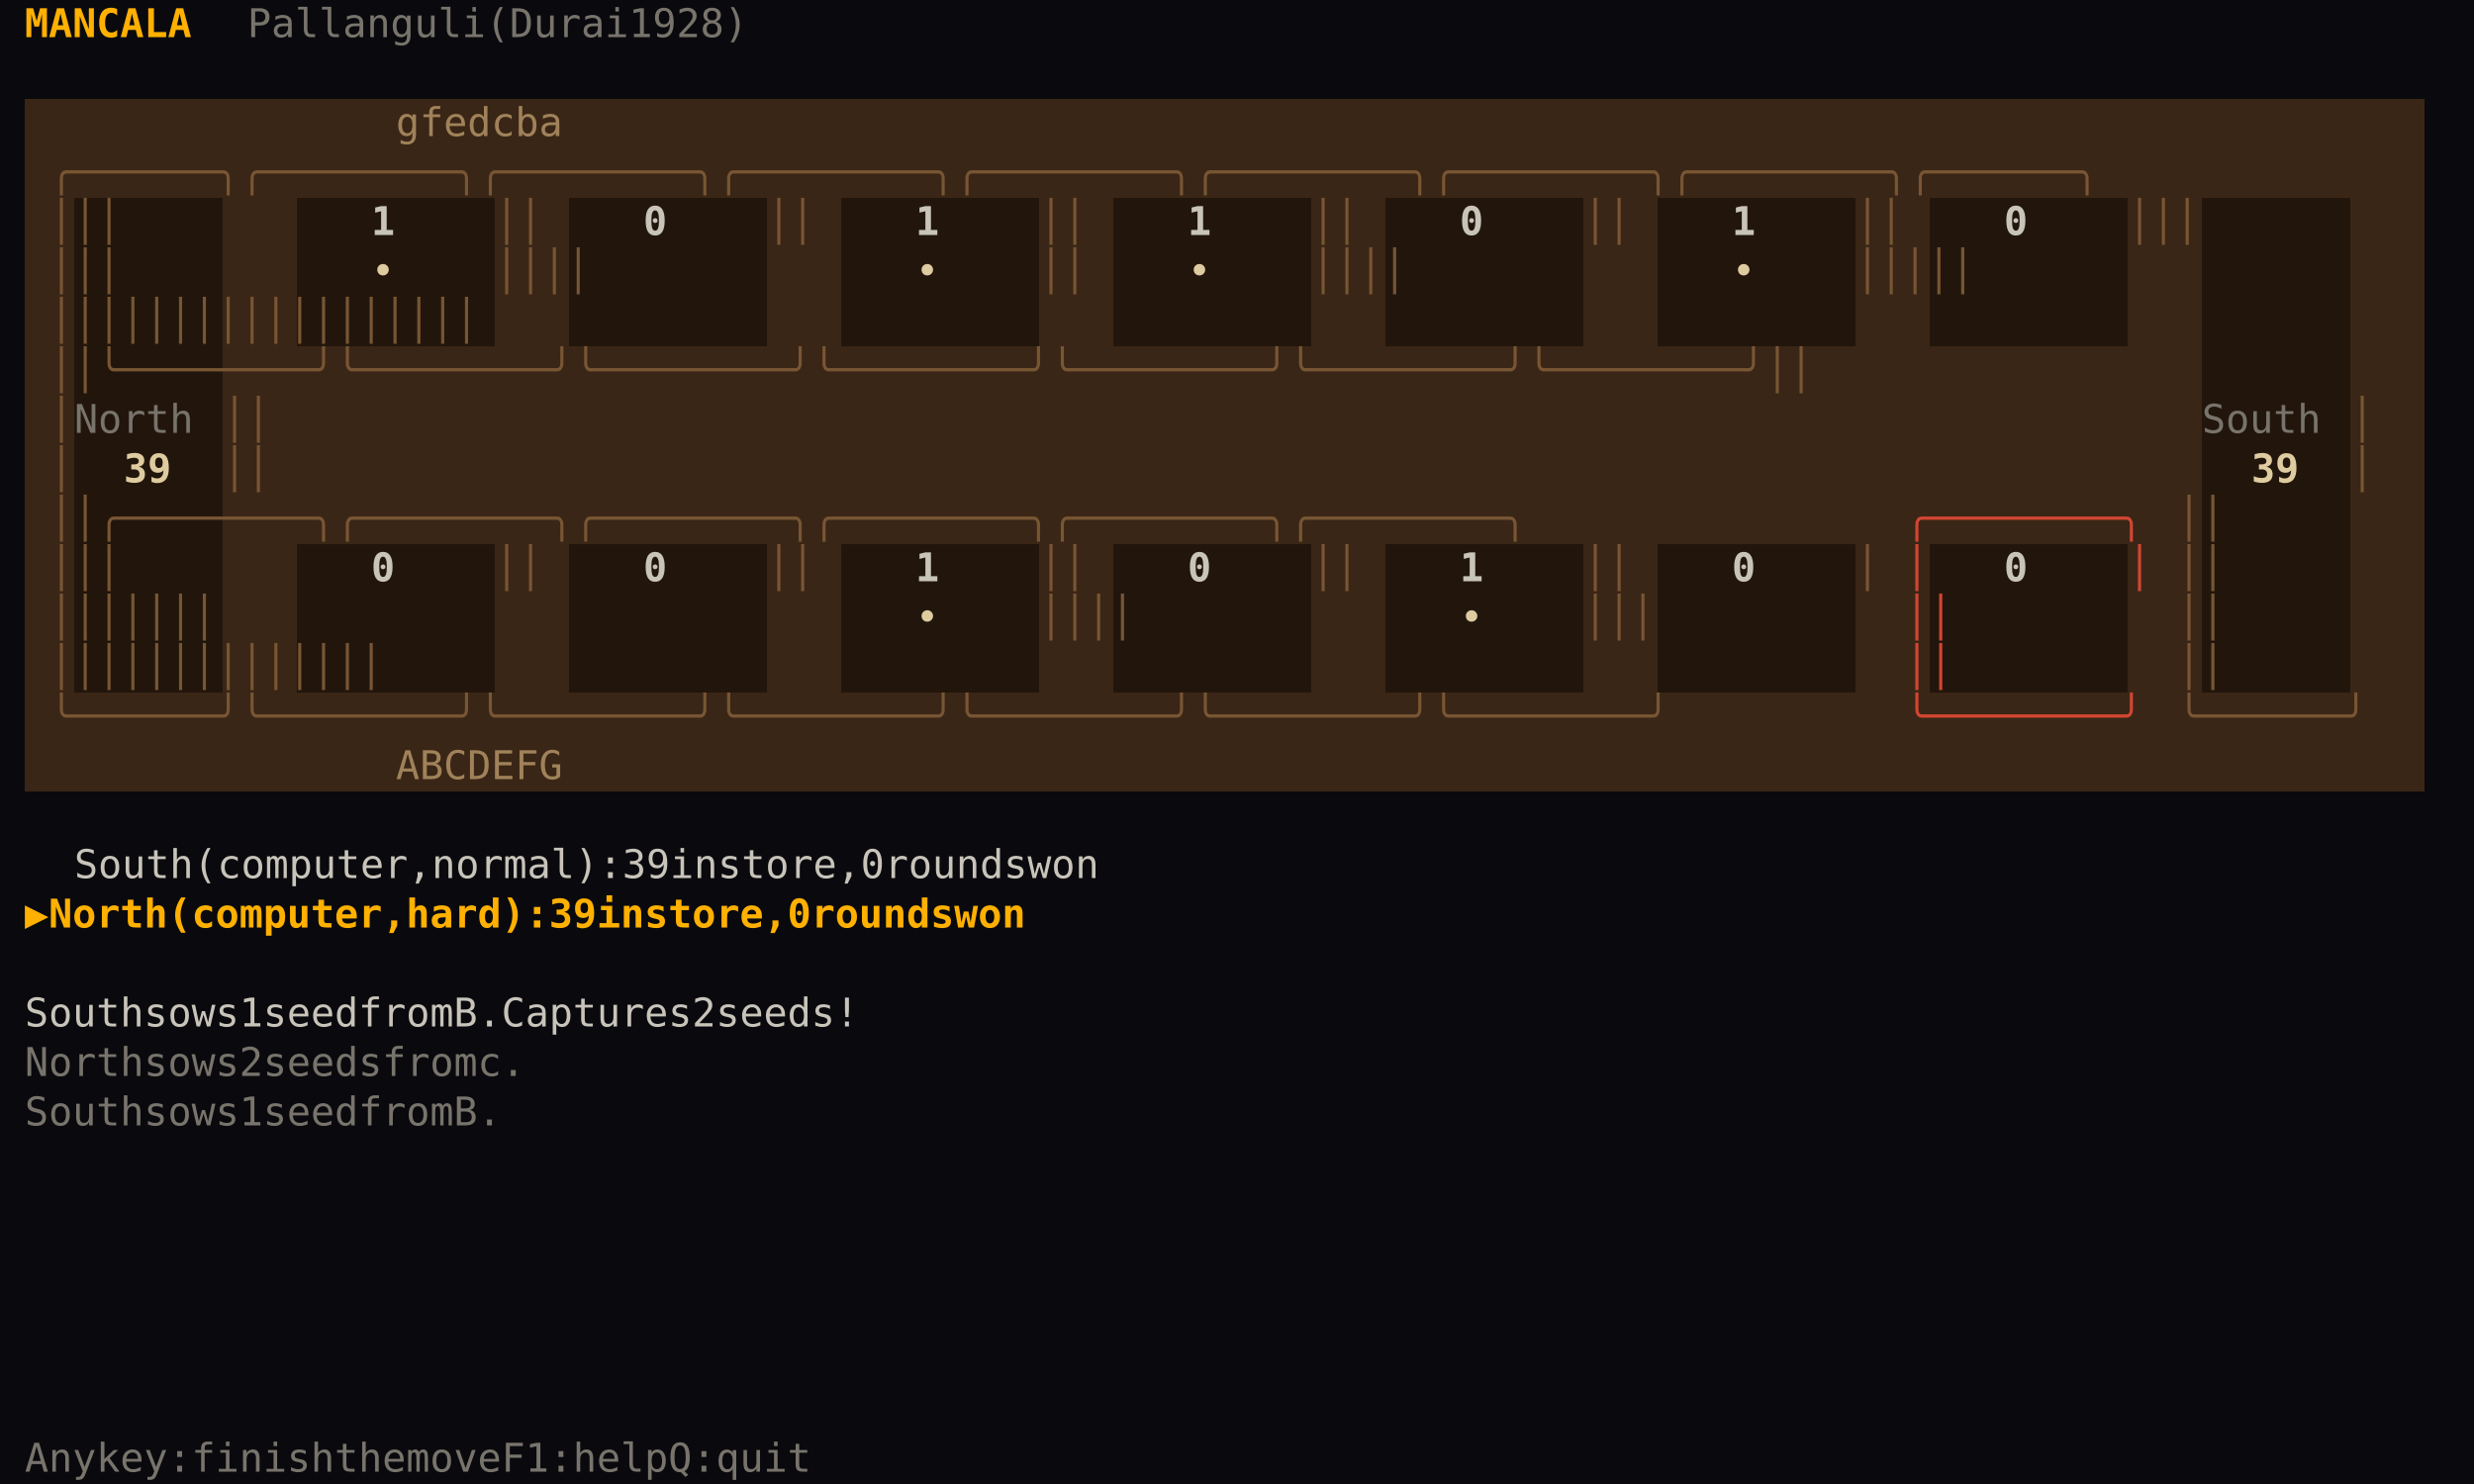
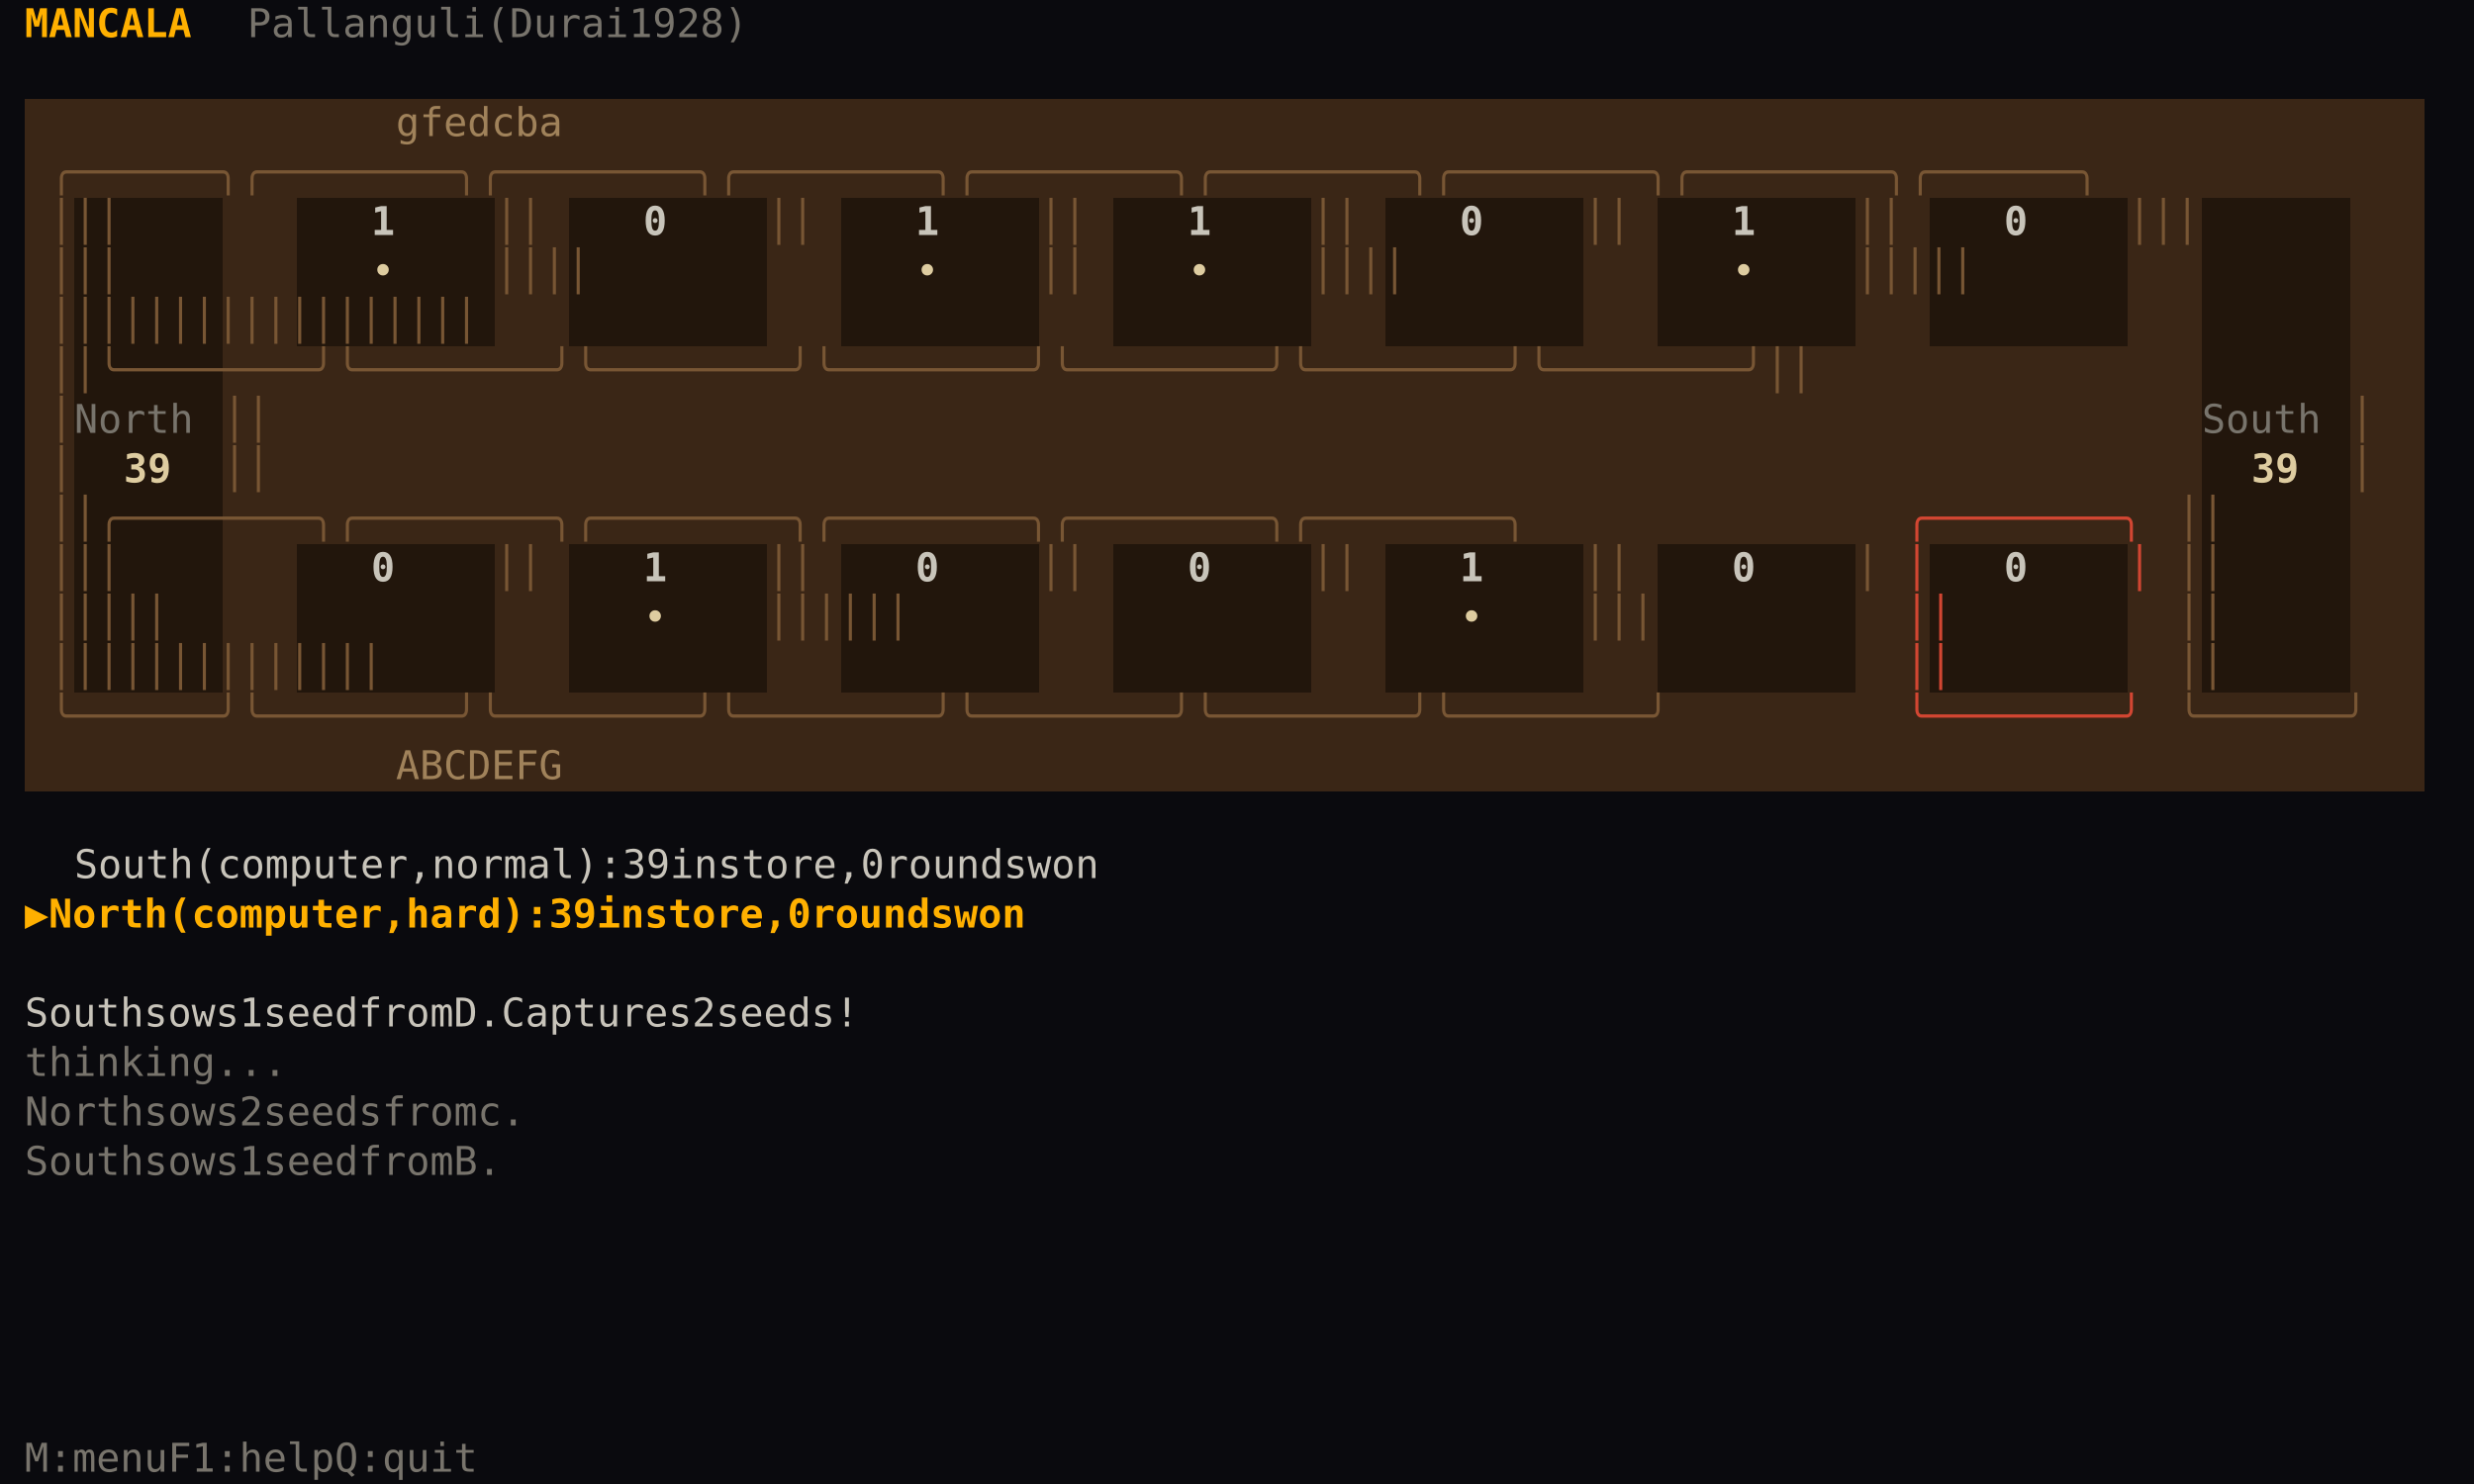
<svg xmlns="http://www.w3.org/2000/svg" viewBox="0 0 1000 600" width="1000" height="600" shape-rendering="crispEdges">
  <rect width="1000" height="600" fill="#101014" />
  <rect x="0" y="0" width="1000" height="20.5" fill="#0a0a0e" />
  <rect x="0" y="20" width="1000" height="20.5" fill="#0a0a0e" />
  <rect x="0" y="40" width="10" height="20.5" fill="#0a0a0e" />
  <rect x="10" y="40" width="970" height="20.5" fill="#3a2616" />
  <rect x="980" y="40" width="20" height="20.5" fill="#0a0a0e" />
  <rect x="0" y="60" width="10" height="20.5" fill="#0a0a0e" />
  <rect x="10" y="60" width="970" height="20.5" fill="#3a2616" />
  <rect x="980" y="60" width="20" height="20.5" fill="#0a0a0e" />
  <rect x="0" y="80" width="10" height="20.5" fill="#0a0a0e" />
  <rect x="10" y="80" width="20" height="20.5" fill="#3a2616" />
  <rect x="30" y="80" width="60" height="20.5" fill="#22160c" />
  <rect x="90" y="80" width="30" height="20.5" fill="#3a2616" />
  <rect x="120" y="80" width="80" height="20.5" fill="#22160c" />
  <rect x="200" y="80" width="30" height="20.5" fill="#3a2616" />
  <rect x="230" y="80" width="80" height="20.5" fill="#22160c" />
  <rect x="310" y="80" width="30" height="20.5" fill="#3a2616" />
  <rect x="340" y="80" width="80" height="20.5" fill="#22160c" />
  <rect x="420" y="80" width="30" height="20.5" fill="#3a2616" />
  <rect x="450" y="80" width="80" height="20.5" fill="#22160c" />
  <rect x="530" y="80" width="30" height="20.5" fill="#3a2616" />
  <rect x="560" y="80" width="80" height="20.5" fill="#22160c" />
  <rect x="640" y="80" width="30" height="20.5" fill="#3a2616" />
  <rect x="670" y="80" width="80" height="20.5" fill="#22160c" />
  <rect x="750" y="80" width="30" height="20.5" fill="#3a2616" />
  <rect x="780" y="80" width="80" height="20.5" fill="#22160c" />
  <rect x="860" y="80" width="30" height="20.5" fill="#3a2616" />
  <rect x="890" y="80" width="60" height="20.5" fill="#22160c" />
  <rect x="950" y="80" width="30" height="20.5" fill="#3a2616" />
  <rect x="980" y="80" width="20" height="20.5" fill="#0a0a0e" />
  <rect x="0" y="100" width="10" height="20.5" fill="#0a0a0e" />
  <rect x="10" y="100" width="20" height="20.5" fill="#3a2616" />
  <rect x="30" y="100" width="60" height="20.5" fill="#22160c" />
  <rect x="90" y="100" width="30" height="20.5" fill="#3a2616" />
  <rect x="120" y="100" width="80" height="20.5" fill="#22160c" />
  <rect x="200" y="100" width="30" height="20.5" fill="#3a2616" />
  <rect x="230" y="100" width="80" height="20.5" fill="#22160c" />
  <rect x="310" y="100" width="30" height="20.5" fill="#3a2616" />
  <rect x="340" y="100" width="80" height="20.5" fill="#22160c" />
  <rect x="420" y="100" width="30" height="20.5" fill="#3a2616" />
  <rect x="450" y="100" width="80" height="20.5" fill="#22160c" />
  <rect x="530" y="100" width="30" height="20.5" fill="#3a2616" />
  <rect x="560" y="100" width="80" height="20.5" fill="#22160c" />
  <rect x="640" y="100" width="30" height="20.5" fill="#3a2616" />
  <rect x="670" y="100" width="80" height="20.5" fill="#22160c" />
  <rect x="750" y="100" width="30" height="20.5" fill="#3a2616" />
  <rect x="780" y="100" width="80" height="20.5" fill="#22160c" />
  <rect x="860" y="100" width="30" height="20.5" fill="#3a2616" />
  <rect x="890" y="100" width="60" height="20.5" fill="#22160c" />
  <rect x="950" y="100" width="30" height="20.5" fill="#3a2616" />
  <rect x="980" y="100" width="20" height="20.5" fill="#0a0a0e" />
  <rect x="0" y="120" width="10" height="20.5" fill="#0a0a0e" />
  <rect x="10" y="120" width="20" height="20.5" fill="#3a2616" />
  <rect x="30" y="120" width="60" height="20.5" fill="#22160c" />
  <rect x="90" y="120" width="30" height="20.5" fill="#3a2616" />
  <rect x="120" y="120" width="80" height="20.5" fill="#22160c" />
  <rect x="200" y="120" width="30" height="20.5" fill="#3a2616" />
  <rect x="230" y="120" width="80" height="20.5" fill="#22160c" />
  <rect x="310" y="120" width="30" height="20.5" fill="#3a2616" />
  <rect x="340" y="120" width="80" height="20.5" fill="#22160c" />
  <rect x="420" y="120" width="30" height="20.5" fill="#3a2616" />
  <rect x="450" y="120" width="80" height="20.5" fill="#22160c" />
  <rect x="530" y="120" width="30" height="20.5" fill="#3a2616" />
  <rect x="560" y="120" width="80" height="20.5" fill="#22160c" />
  <rect x="640" y="120" width="30" height="20.5" fill="#3a2616" />
  <rect x="670" y="120" width="80" height="20.5" fill="#22160c" />
  <rect x="750" y="120" width="30" height="20.5" fill="#3a2616" />
  <rect x="780" y="120" width="80" height="20.5" fill="#22160c" />
  <rect x="860" y="120" width="30" height="20.5" fill="#3a2616" />
  <rect x="890" y="120" width="60" height="20.5" fill="#22160c" />
  <rect x="950" y="120" width="30" height="20.5" fill="#3a2616" />
  <rect x="980" y="120" width="20" height="20.5" fill="#0a0a0e" />
  <rect x="0" y="140" width="10" height="20.5" fill="#0a0a0e" />
  <rect x="10" y="140" width="20" height="20.5" fill="#3a2616" />
  <rect x="30" y="140" width="60" height="20.5" fill="#22160c" />
  <rect x="90" y="140" width="800" height="20.5" fill="#3a2616" />
  <rect x="890" y="140" width="60" height="20.5" fill="#22160c" />
  <rect x="950" y="140" width="30" height="20.5" fill="#3a2616" />
  <rect x="980" y="140" width="20" height="20.5" fill="#0a0a0e" />
  <rect x="0" y="160" width="10" height="20.5" fill="#0a0a0e" />
  <rect x="10" y="160" width="20" height="20.5" fill="#3a2616" />
  <rect x="30" y="160" width="60" height="20.5" fill="#22160c" />
  <rect x="90" y="160" width="800" height="20.5" fill="#3a2616" />
  <rect x="890" y="160" width="60" height="20.5" fill="#22160c" />
  <rect x="950" y="160" width="30" height="20.5" fill="#3a2616" />
  <rect x="980" y="160" width="20" height="20.5" fill="#0a0a0e" />
  <rect x="0" y="180" width="10" height="20.5" fill="#0a0a0e" />
  <rect x="10" y="180" width="20" height="20.5" fill="#3a2616" />
  <rect x="30" y="180" width="60" height="20.5" fill="#22160c" />
  <rect x="90" y="180" width="800" height="20.5" fill="#3a2616" />
  <rect x="890" y="180" width="60" height="20.5" fill="#22160c" />
  <rect x="950" y="180" width="30" height="20.5" fill="#3a2616" />
  <rect x="980" y="180" width="20" height="20.5" fill="#0a0a0e" />
  <rect x="0" y="200" width="10" height="20.5" fill="#0a0a0e" />
  <rect x="10" y="200" width="20" height="20.5" fill="#3a2616" />
  <rect x="30" y="200" width="60" height="20.5" fill="#22160c" />
  <rect x="90" y="200" width="800" height="20.5" fill="#3a2616" />
  <rect x="890" y="200" width="60" height="20.5" fill="#22160c" />
  <rect x="950" y="200" width="30" height="20.5" fill="#3a2616" />
  <rect x="980" y="200" width="20" height="20.5" fill="#0a0a0e" />
  <rect x="0" y="220" width="10" height="20.5" fill="#0a0a0e" />
  <rect x="10" y="220" width="20" height="20.5" fill="#3a2616" />
  <rect x="30" y="220" width="60" height="20.5" fill="#22160c" />
  <rect x="90" y="220" width="30" height="20.5" fill="#3a2616" />
  <rect x="120" y="220" width="80" height="20.5" fill="#22160c" />
  <rect x="200" y="220" width="30" height="20.5" fill="#3a2616" />
  <rect x="230" y="220" width="80" height="20.5" fill="#22160c" />
  <rect x="310" y="220" width="30" height="20.5" fill="#3a2616" />
  <rect x="340" y="220" width="80" height="20.5" fill="#22160c" />
  <rect x="420" y="220" width="30" height="20.5" fill="#3a2616" />
  <rect x="450" y="220" width="80" height="20.5" fill="#22160c" />
  <rect x="530" y="220" width="30" height="20.5" fill="#3a2616" />
  <rect x="560" y="220" width="80" height="20.5" fill="#22160c" />
  <rect x="640" y="220" width="30" height="20.5" fill="#3a2616" />
  <rect x="670" y="220" width="80" height="20.5" fill="#22160c" />
  <rect x="750" y="220" width="30" height="20.5" fill="#3a2616" />
  <rect x="780" y="220" width="80" height="20.5" fill="#22160c" />
  <rect x="860" y="220" width="30" height="20.5" fill="#3a2616" />
  <rect x="890" y="220" width="60" height="20.5" fill="#22160c" />
  <rect x="950" y="220" width="30" height="20.5" fill="#3a2616" />
  <rect x="980" y="220" width="20" height="20.5" fill="#0a0a0e" />
  <rect x="0" y="240" width="10" height="20.5" fill="#0a0a0e" />
  <rect x="10" y="240" width="20" height="20.5" fill="#3a2616" />
  <rect x="30" y="240" width="60" height="20.5" fill="#22160c" />
  <rect x="90" y="240" width="30" height="20.5" fill="#3a2616" />
  <rect x="120" y="240" width="80" height="20.5" fill="#22160c" />
  <rect x="200" y="240" width="30" height="20.5" fill="#3a2616" />
  <rect x="230" y="240" width="80" height="20.5" fill="#22160c" />
  <rect x="310" y="240" width="30" height="20.5" fill="#3a2616" />
  <rect x="340" y="240" width="80" height="20.5" fill="#22160c" />
  <rect x="420" y="240" width="30" height="20.5" fill="#3a2616" />
  <rect x="450" y="240" width="80" height="20.5" fill="#22160c" />
  <rect x="530" y="240" width="30" height="20.5" fill="#3a2616" />
  <rect x="560" y="240" width="80" height="20.5" fill="#22160c" />
  <rect x="640" y="240" width="30" height="20.5" fill="#3a2616" />
  <rect x="670" y="240" width="80" height="20.5" fill="#22160c" />
  <rect x="750" y="240" width="30" height="20.5" fill="#3a2616" />
  <rect x="780" y="240" width="80" height="20.5" fill="#22160c" />
  <rect x="860" y="240" width="30" height="20.5" fill="#3a2616" />
  <rect x="890" y="240" width="60" height="20.5" fill="#22160c" />
  <rect x="950" y="240" width="30" height="20.5" fill="#3a2616" />
  <rect x="980" y="240" width="20" height="20.5" fill="#0a0a0e" />
  <rect x="0" y="260" width="10" height="20.5" fill="#0a0a0e" />
  <rect x="10" y="260" width="20" height="20.5" fill="#3a2616" />
  <rect x="30" y="260" width="60" height="20.5" fill="#22160c" />
  <rect x="90" y="260" width="30" height="20.5" fill="#3a2616" />
  <rect x="120" y="260" width="80" height="20.5" fill="#22160c" />
  <rect x="200" y="260" width="30" height="20.5" fill="#3a2616" />
  <rect x="230" y="260" width="80" height="20.5" fill="#22160c" />
  <rect x="310" y="260" width="30" height="20.5" fill="#3a2616" />
  <rect x="340" y="260" width="80" height="20.5" fill="#22160c" />
  <rect x="420" y="260" width="30" height="20.5" fill="#3a2616" />
  <rect x="450" y="260" width="80" height="20.5" fill="#22160c" />
  <rect x="530" y="260" width="30" height="20.5" fill="#3a2616" />
  <rect x="560" y="260" width="80" height="20.5" fill="#22160c" />
  <rect x="640" y="260" width="30" height="20.5" fill="#3a2616" />
  <rect x="670" y="260" width="80" height="20.5" fill="#22160c" />
  <rect x="750" y="260" width="30" height="20.5" fill="#3a2616" />
  <rect x="780" y="260" width="80" height="20.5" fill="#22160c" />
  <rect x="860" y="260" width="30" height="20.5" fill="#3a2616" />
  <rect x="890" y="260" width="60" height="20.5" fill="#22160c" />
  <rect x="950" y="260" width="30" height="20.5" fill="#3a2616" />
  <rect x="980" y="260" width="20" height="20.5" fill="#0a0a0e" />
  <rect x="0" y="280" width="10" height="20.5" fill="#0a0a0e" />
  <rect x="10" y="280" width="970" height="20.5" fill="#3a2616" />
  <rect x="980" y="280" width="20" height="20.5" fill="#0a0a0e" />
  <rect x="0" y="300" width="10" height="20.5" fill="#0a0a0e" />
  <rect x="10" y="300" width="970" height="20.5" fill="#3a2616" />
  <rect x="980" y="300" width="20" height="20.5" fill="#0a0a0e" />
  <rect x="0" y="320" width="1000" height="20.5" fill="#0a0a0e" />
  <rect x="0" y="340" width="1000" height="20.5" fill="#0a0a0e" />
  <rect x="0" y="360" width="1000" height="20.5" fill="#0a0a0e" />
  <rect x="0" y="380" width="1000" height="20.5" fill="#0a0a0e" />
  <rect x="0" y="400" width="1000" height="20.5" fill="#0a0a0e" />
  <rect x="0" y="420" width="1000" height="20.5" fill="#0a0a0e" />
  <rect x="0" y="440" width="1000" height="20.5" fill="#0a0a0e" />
  <rect x="0" y="460" width="1000" height="20.5" fill="#0a0a0e" />
  <rect x="0" y="480" width="1000" height="20.5" fill="#0a0a0e" />
  <rect x="0" y="500" width="1000" height="20.5" fill="#0a0a0e" />
  <rect x="0" y="520" width="1000" height="20.5" fill="#0a0a0e" />
  <rect x="0" y="540" width="1000" height="20.5" fill="#0a0a0e" />
  <rect x="0" y="560" width="1000" height="20.5" fill="#0a0a0e" />
  <rect x="0" y="580" width="1000" height="20.5" fill="#0a0a0e" />
  <g font-family="DejaVu Sans Mono, Menlo, Consolas, monospace" font-size="16" xml:space="preserve">
    <text x="10 20 30 40 50 60 70" y="15" fill="#ffb000" font-weight="bold">MANCALA</text>
    <text x="100 110 120 130 140 150 160 170 180 190 210 220 230 240 250 260 280 290 300 310 320" y="15" fill="#78746c">Pallanguli(Durai1928)</text>
    <text x="160 270 380 490 600 710 820" y="55" fill="#a0825a">gfedcba</text>
    <text x="20 30 40 50 60 70 80 90 110 120 130 140 150 160 170 180 190 200 220 230 240 250 260 270 280 290 300 310 330 340 350 360 370 380 390 400 410 420 440 450 460 470 480 490 500 510 520 530 550 560 570 580 590 600 610 620 630 640 660 670 680 690 700 710 720 730 740 750 770 780 790 800 810 820 830 840 850 860 880 890 900 910 920 930 940 950" y="75" fill="#785634">╭──────╮╭────────╮╭────────╮╭────────╮╭────────╮╭────────╮╭────────╮╭────────╮╭──────╮</text>
    <text x="20 90 110" y="95" fill="#785634">│││</text>
    <text x="150" y="95" fill="#c8c4ba" font-weight="bold">1</text>
    <text x="200 220" y="95" fill="#785634">││</text>
    <text x="260" y="95" fill="#c8c4ba" font-weight="bold">0</text>
    <text x="310 330" y="95" fill="#785634">││</text>
    <text x="370" y="95" fill="#c8c4ba" font-weight="bold">1</text>
    <text x="420 440" y="95" fill="#785634">││</text>
    <text x="480" y="95" fill="#c8c4ba" font-weight="bold">1</text>
    <text x="530 550" y="95" fill="#785634">││</text>
    <text x="590" y="95" fill="#c8c4ba" font-weight="bold">0</text>
    <text x="640 660" y="95" fill="#785634">││</text>
    <text x="700" y="95" fill="#c8c4ba" font-weight="bold">1</text>
    <text x="750 770" y="95" fill="#785634">││</text>
    <text x="810" y="95" fill="#c8c4ba" font-weight="bold">0</text>
    <text x="860 880 950" y="95" fill="#785634">│││</text>
    <text x="20 90 110" y="115" fill="#785634">│││</text>
    <text x="150" y="115" fill="#decca0">•</text>
    <text x="200 220 310 330" y="115" fill="#785634">││││</text>
    <text x="370" y="115" fill="#decca0">•</text>
    <text x="420 440" y="115" fill="#785634">││</text>
    <text x="480" y="115" fill="#decca0">•</text>
    <text x="530 550 640 660" y="115" fill="#785634">││││</text>
    <text x="700" y="115" fill="#decca0">•</text>
    <text x="750 770 860 880 950" y="115" fill="#785634">│││││</text>
    <text x="20 90 110 200 220 310 330 420 440 530 550 640 660 750 770 860 880 950" y="135" fill="#785634">││││││││││││││││││</text>
    <text x="20 90 110 120 130 140 150 160 170 180 190 200 220 230 240 250 260 270 280 290 300 310 330 340 350 360 370 380 390 400 410 420 440 450 460 470 480 490 500 510 520 530 550 560 570 580 590 600 610 620 630 640 660 670 680 690 700 710 720 730 740 750 770 780 790 800 810 820 830 840 850 860 880 950" y="155" fill="#785634">││╰────────╯╰────────╯╰────────╯╰────────╯╰────────╯╰────────╯╰────────╯││</text>
    <text x="20" y="175" fill="#785634">│</text>
    <text x="30 40 50 60 70" y="175" fill="#78746c">North</text>
    <text x="90 880" y="175" fill="#785634">││</text>
    <text x="890 900 910 920 930" y="175" fill="#78746c">South</text>
    <text x="950" y="175" fill="#785634">│</text>
    <text x="20" y="195" fill="#785634">│</text>
    <text x="50 60" y="195" fill="#decca0" font-weight="bold">39</text>
    <text x="90 880" y="195" fill="#785634">││</text>
    <text x="910 920" y="195" fill="#decca0" font-weight="bold">39</text>
    <text x="950" y="195" fill="#785634">│</text>
    <text x="20 90 110 120 130 140 150 160 170 180 190 200 220 230 240 250 260 270 280 290 300 310 330 340 350 360 370 380 390 400 410 420 440 450 460 470 480 490 500 510 520 530 550 560 570 580 590 600 610 620 630 640 660 670 680 690 700 710 720 730 740 750" y="215" fill="#785634">││╭────────╮╭────────╮╭────────╮╭────────╮╭────────╮╭────────╮</text>
    <text x="770 780 790 800 810 820 830 840 850 860" y="215" fill="#d24632">╭────────╮</text>
    <text x="880 950" y="215" fill="#785634">││</text>
    <text x="20 90 110" y="235" fill="#785634">│││</text>
    <text x="150" y="235" fill="#c8c4ba" font-weight="bold">0</text>
    <text x="200 220" y="235" fill="#785634">││</text>
-     <text x="260" y="235" fill="#c8c4ba" font-weight="bold">0</text>
+     <text x="260" y="235" fill="#c8c4ba" font-weight="bold">1</text>
    <text x="310 330" y="235" fill="#785634">││</text>
-     <text x="370" y="235" fill="#c8c4ba" font-weight="bold">1</text>
+     <text x="370" y="235" fill="#c8c4ba" font-weight="bold">0</text>
    <text x="420 440" y="235" fill="#785634">││</text>
    <text x="480" y="235" fill="#c8c4ba" font-weight="bold">0</text>
    <text x="530 550" y="235" fill="#785634">││</text>
    <text x="590" y="235" fill="#c8c4ba" font-weight="bold">1</text>
    <text x="640 660" y="235" fill="#785634">││</text>
    <text x="700" y="235" fill="#c8c4ba" font-weight="bold">0</text>
    <text x="750" y="235" fill="#785634">│</text>
    <text x="770" y="235" fill="#d24632">│</text>
    <text x="810" y="235" fill="#c8c4ba" font-weight="bold">0</text>
    <text x="860" y="235" fill="#d24632">│</text>
    <text x="880 950" y="235" fill="#785634">││</text>
-     <text x="20 90 110 200 220 310 330" y="255" fill="#785634">│││││││</text>
-     <text x="370" y="255" fill="#decca0">•</text>
-     <text x="420 440 530 550" y="255" fill="#785634">││││</text>
+     <text x="20 90 110 200 220" y="255" fill="#785634">│││││</text>
+     <text x="260" y="255" fill="#decca0">•</text>
+     <text x="310 330 420 440 530 550" y="255" fill="#785634">││││││</text>
    <text x="590" y="255" fill="#decca0">•</text>
    <text x="640 660 750" y="255" fill="#785634">│││</text>
    <text x="770 860" y="255" fill="#d24632">││</text>
    <text x="880 950" y="255" fill="#785634">││</text>
    <text x="20 90 110 200 220 310 330 420 440 530 550 640 660 750" y="275" fill="#785634">││││││││││││││</text>
    <text x="770 860" y="275" fill="#d24632">││</text>
    <text x="880 950" y="275" fill="#785634">││</text>
    <text x="20 30 40 50 60 70 80 90 110 120 130 140 150 160 170 180 190 200 220 230 240 250 260 270 280 290 300 310 330 340 350 360 370 380 390 400 410 420 440 450 460 470 480 490 500 510 520 530 550 560 570 580 590 600 610 620 630 640 660 670 680 690 700 710 720 730 740 750" y="295" fill="#785634">╰──────╯╰────────╯╰────────╯╰────────╯╰────────╯╰────────╯╰────────╯</text>
    <text x="770 780 790 800 810 820 830 840 850 860" y="295" fill="#d24632">╰────────╯</text>
    <text x="880 890 900 910 920 930 940 950" y="295" fill="#785634">╰──────╯</text>
    <text x="160 270 380 490 600 710 820" y="315" fill="#a0825a">ABCDEFG</text>
    <text x="30 40 50 60 70 90 100 110 120 130 140 150 160 170 180 200 210 220 230 240 250 260 270 290 300 320 330 350 360 370 380 390 400 420 440 450 460 470 480 490 510 520 530" y="355" fill="#c8c4ba">South(computer,normal):39instore,0roundswon</text>
    <text x="10 30 40 50 60 70 90 100 110 120 130 140 150 160 170 180 200 210 220 230 240 250 270 280 300 310 330 340 350 360 370 380 400 420 430 440 450 460 470 490 500 510" y="375" fill="#ffb000" font-weight="bold">▶North(computer,hard):39instore,0roundswon</text>
-     <text x="10 20 30 40 50 70 80 90 100 120 140 150 160 170 190 200 210 220 240 250 270 280 290 300 310 320 330 340 360 380 390 400 410 420 430" y="415" fill="#c8c4ba">Southsows1seedfromB.Captures2seeds!</text>
-     <text x="10 20 30 40 50 70 80 90 100 120 140 150 160 170 180 200 210 220 230 250 260" y="435" fill="#78746c">Northsows2seedsfromc.</text>
-     <text x="10 20 30 40 50 70 80 90 100 120 140 150 160 170 190 200 210 220 240 250" y="455" fill="#78746c">Southsows1seedfromB.</text>
-     <text x="10 20 30 50 60 70 80 100 110 120 130 140 150 170 180 190 210 220 230 240 280 290 300 320 330 340 350 390 400 420 430 440 450" y="595" fill="#78746c">Anykey:finishthemoveF1:helpQ:quit</text>
+     <text x="10 20 30 40 50 70 80 90 100 120 140 150 160 170 190 200 210 220 240 250 270 280 290 300 310 320 330 340 360 380 390 400 410 420 430" y="415" fill="#c8c4ba">Southsows1seedfromD.Captures2seeds!</text>
+     <text x="10 20 30 40 50 60 70 80 90 100 110" y="435" fill="#78746c">thinking...</text>
+     <text x="10 20 30 40 50 70 80 90 100 120 140 150 160 170 180 200 210 220 230 250 260" y="455" fill="#78746c">Northsows2seedsfromc.</text>
+     <text x="10 20 30 40 50 70 80 90 100 120 140 150 160 170 190 200 210 220 240 250" y="475" fill="#78746c">Southsows1seedfromB.</text>
+     <text x="10 20 40 50 60 70 110 120 130 150 160 170 180 220 230 250 260 270 280" y="595" fill="#78746c">M:menuF1:helpQ:quit</text>
  </g>
</svg>
